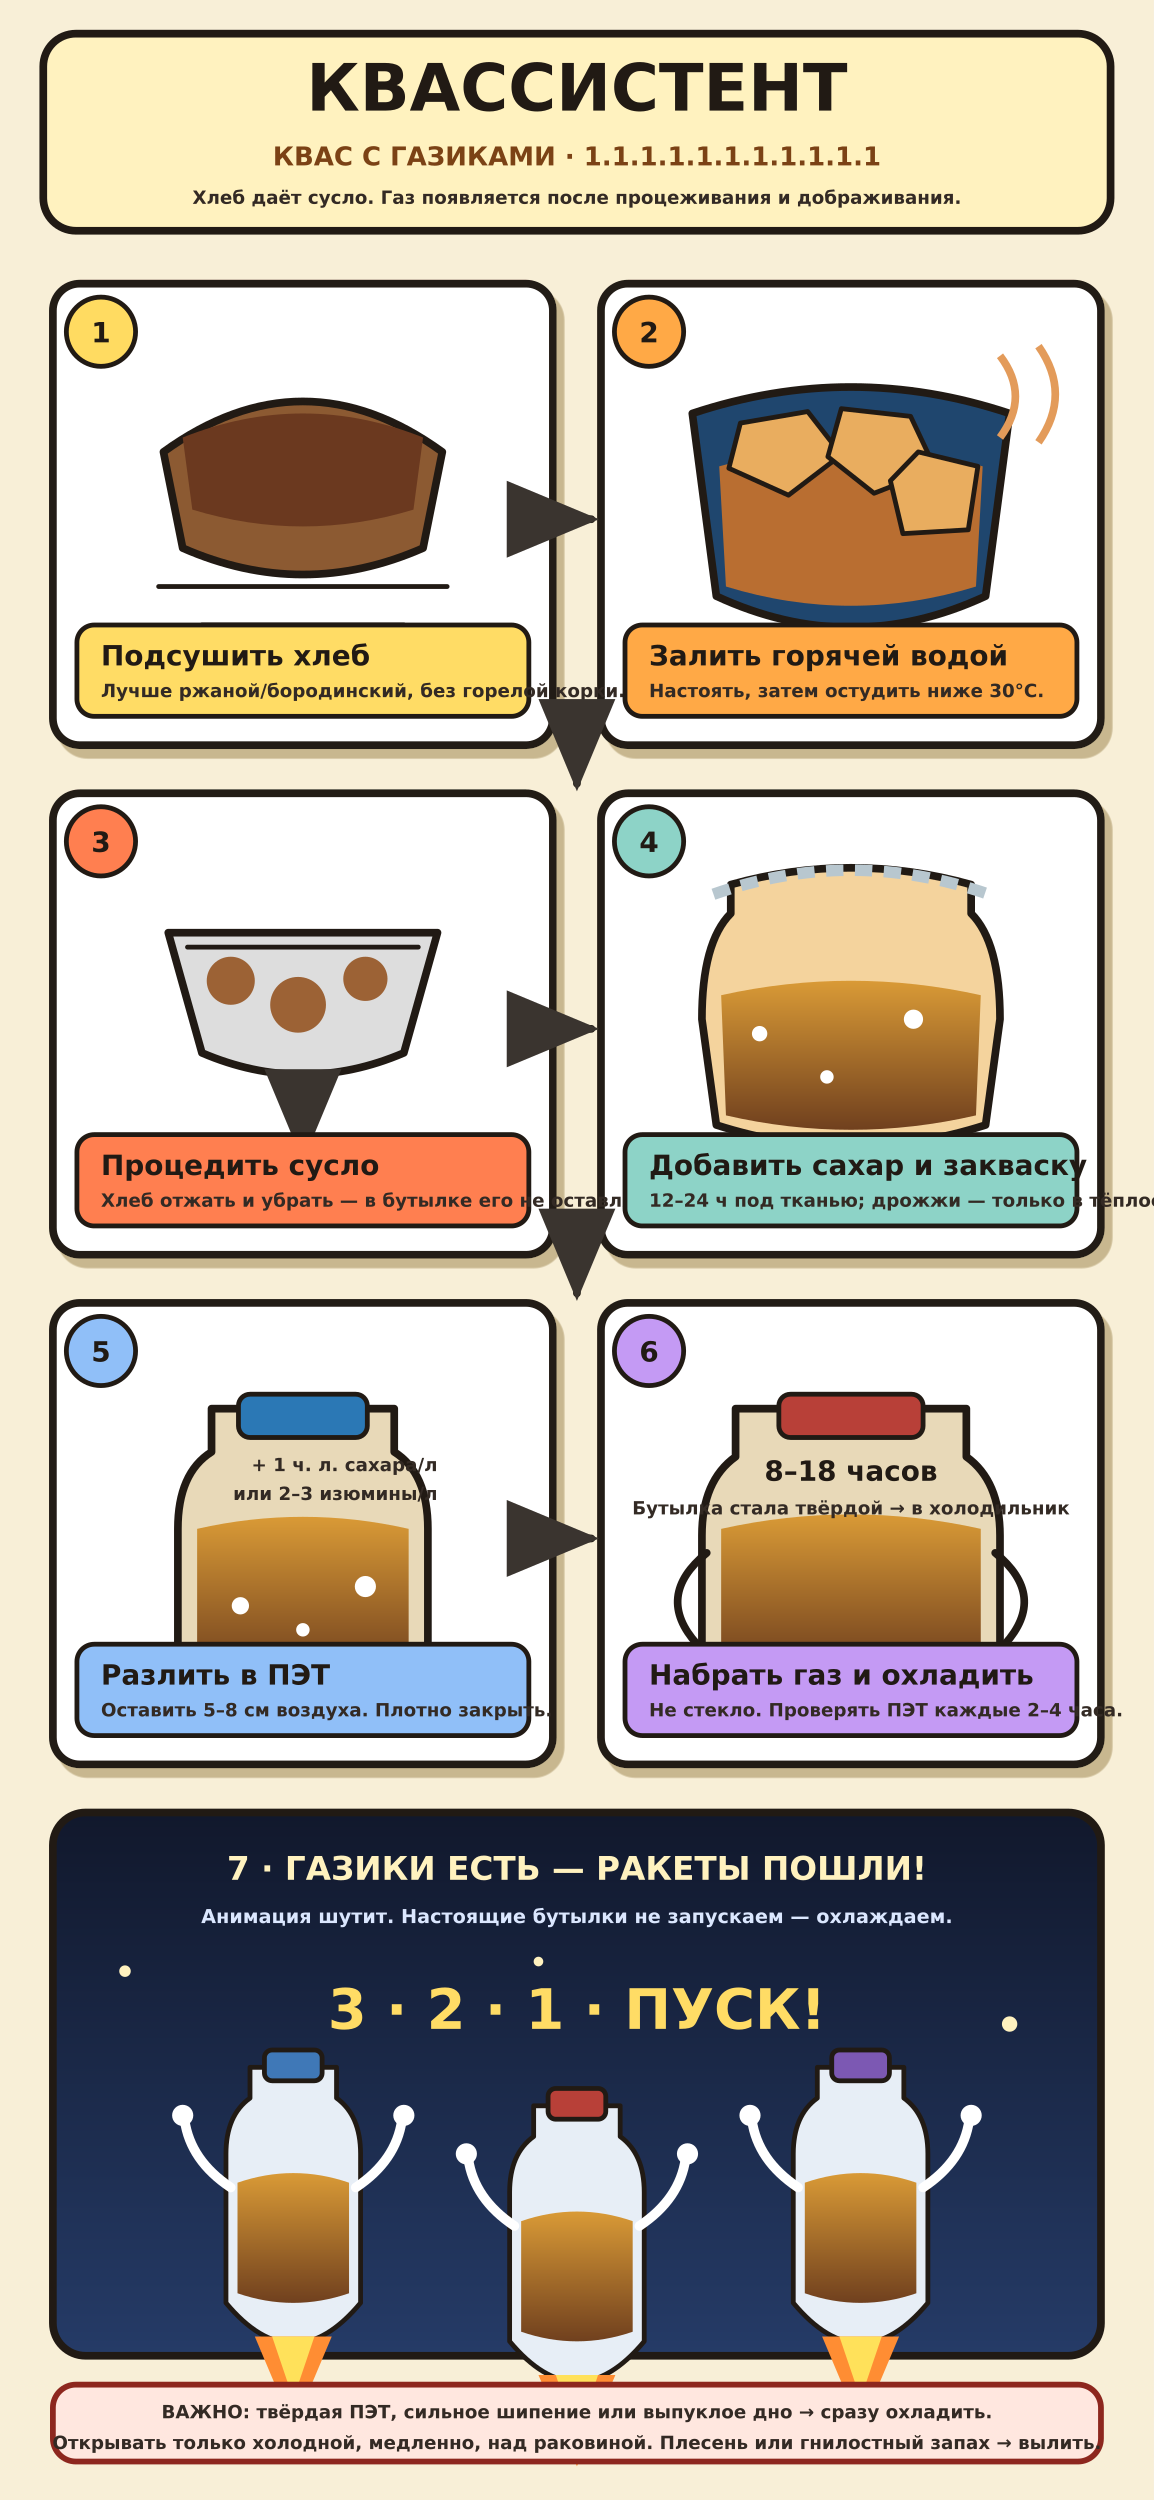
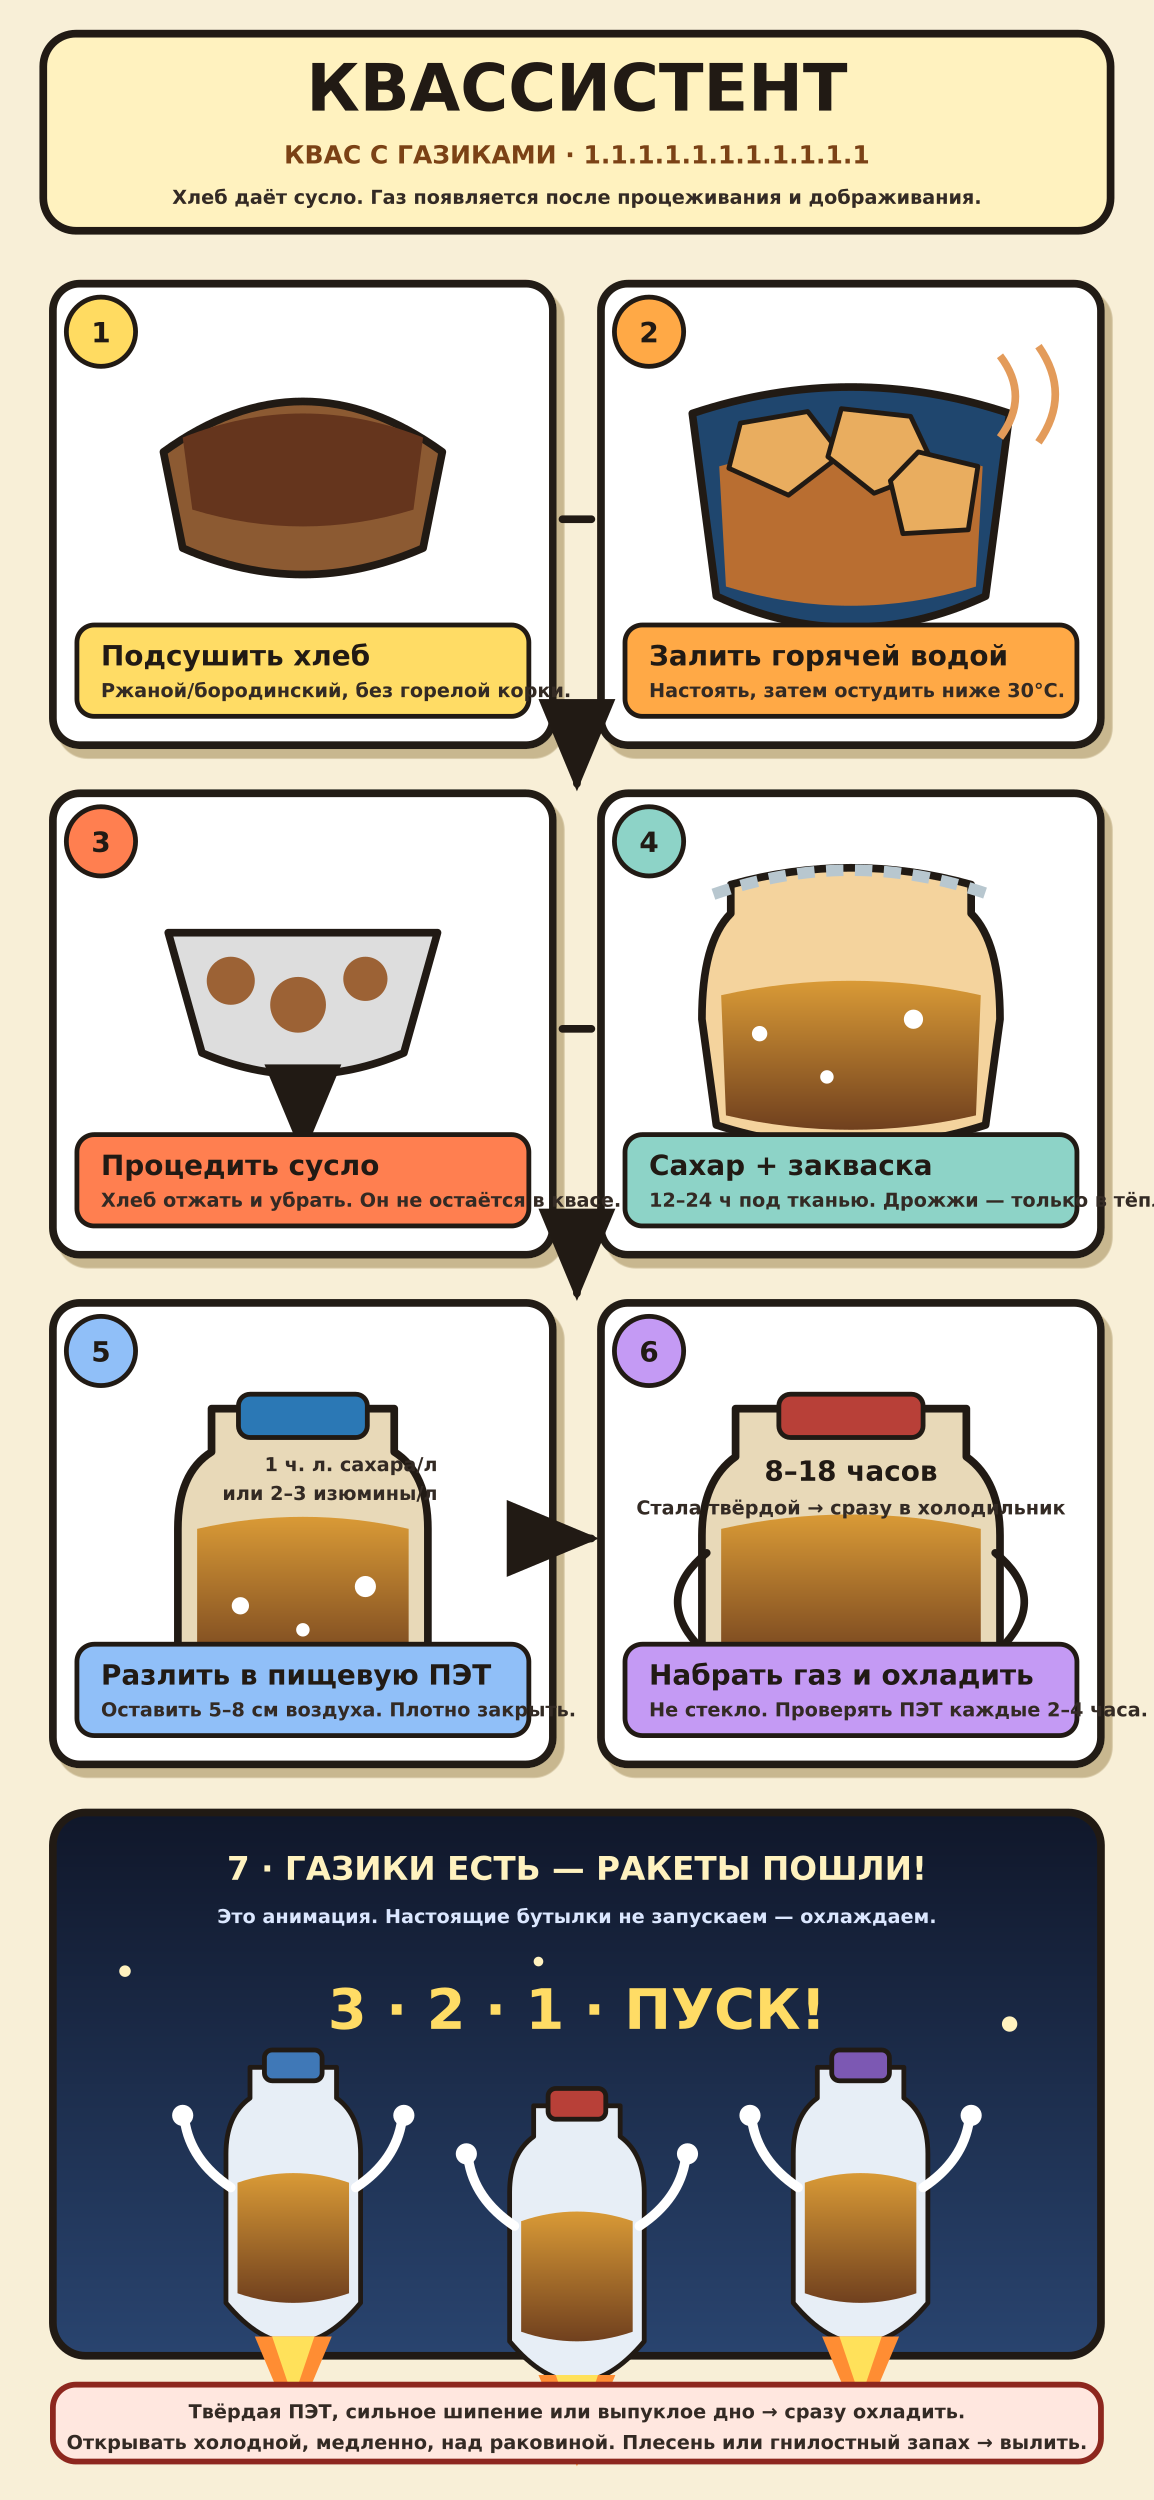
<svg xmlns="http://www.w3.org/2000/svg" width="1200" height="2600" viewBox="0 0 1200 2600" role="img" aria-labelledby="title desc">
  <defs>
    <style>
-       .title{font:900 68px "DejaVu Sans",sans-serif;fill:#211a14}.subtitle{font:700 27px "DejaVu Sans",sans-serif;fill:#7b4215}.panel-title{font:800 29px "DejaVu Sans",sans-serif;fill:#211a14}.body{font:500 21px "DejaVu Sans",sans-serif;fill:#332a24}.small{font:600 19px "DejaVu Sans",sans-serif;fill:#332a24}.n{font:900 29px "DejaVu Sans",sans-serif;fill:#211a14}.line{stroke:#211a14;stroke-width:8;stroke-linecap:round;stroke-linejoin:round}.thin{stroke:#211a14;stroke-width:5;stroke-linecap:round;stroke-linejoin:round}.bubble{animation:bubble 2.8s linear infinite;transform-box:fill-box;transform-origin:center}.b2{animation-delay:-.9s}.b3{animation-delay:-1.7s}.rocket{animation:launch 6s cubic-bezier(.7,0,.85,.45) 2.6s infinite;transform-box:fill-box;transform-origin:center}.rocket-b{animation-delay:2.6s}.rocket-c{animation-delay:2.6s}.flame{animation:flame .16s ease-in-out infinite alternate;transform-box:fill-box;transform-origin:top}.arm{animation:wave .55s ease-in-out infinite alternate;transform-box:fill-box;transform-origin:center}.countdown{animation:count 6s linear infinite}.star{animation:twinkle 1.1s ease-in-out infinite alternate}.s2{animation-delay:-.4s}.s3{animation-delay:-.8s}@keyframes bubble{0%{transform:translateY(35px) scale(.55);opacity:0}15%{opacity:1}90%{opacity:.85}100%{transform:translateY(-115px) scale(1.1);opacity:0}}@keyframes launch{0%,43%{transform:translateY(0)}48%{transform:translateY(12px)}58%{transform:translateY(-80px)}76%{transform:translateY(-620px)}77%,100%{transform:translateY(-620px);opacity:0}}@keyframes flame{from{transform:scaleY(.72)}to{transform:scaleY(1.25)}}@keyframes wave{from{transform:rotate(-10deg)}to{transform:rotate(12deg)}}@keyframes count{0%,8%{opacity:1}9%,16%{opacity:.4}17%,24%{opacity:1}25%,32%{opacity:.4}33%,43%{opacity:1}44%,100%{opacity:.15}}@keyframes twinkle{from{opacity:.25;transform:scale(.75)}to{opacity:1;transform:scale(1.2)}}@media(prefers-reduced-motion:reduce){.bubble,.rocket,.flame,.arm,.countdown,.star{animation:none!important}}
-     </style>
-     <marker id="arrow" markerWidth="14" markerHeight="14" refX="11" refY="5" orient="auto">
-       <path d="M0,0 L12,5 L0,10 z" fill="#3a342f" />
-     </marker>
-     <filter id="shadow" x="-20%" y="-20%" width="140%" height="140%">
+ .t{font:900 68px DejaVu Sans,sans-serif;fill:#211a14}.st{font:700 26px DejaVu Sans,sans-serif;fill:#7b4215}.h{font:800 29px DejaVu Sans,sans-serif;fill:#211a14}.p{font:600 20px DejaVu Sans,sans-serif;fill:#332a24}.num{font:900 29px DejaVu Sans,sans-serif;fill:#211a14}.ln{stroke:#211a14;stroke-width:8;stroke-linecap:round;stroke-linejoin:round}.th{stroke:#211a14;stroke-width:5;stroke-linecap:round;stroke-linejoin:round}.bubble{animation:bubble 2.6s linear infinite;transform-box:fill-box;transform-origin:center}.d2{animation-delay:-.8s}.d3{animation-delay:-1.6s}.launch{animation:launch 6s cubic-bezier(.7,0,.88,.45) 2.4s infinite;transform-box:fill-box;transform-origin:center}.flame{animation:flame .15s ease-in-out infinite alternate;transform-box:fill-box;transform-origin:top}.arm{animation:wave .5s ease-in-out infinite alternate;transform-box:fill-box;transform-origin:center}.count{animation:count 6s linear infinite}.star{animation:star 1s ease-in-out infinite alternate}.s2{animation-delay:-.4s}.s3{animation-delay:-.8s}@keyframes bubble{0%{transform:translateY(35px) scale(.5);opacity:0}15%{opacity:1}100%{transform:translateY(-120px) scale(1.15);opacity:0}}@keyframes launch{0%,42%{transform:translateY(0);opacity:1}47%{transform:translateY(14px);opacity:1}58%{transform:translateY(-85px);opacity:1}76%{transform:translateY(-650px);opacity:1}77%,100%{transform:translateY(-650px);opacity:0}}@keyframes flame{from{transform:scaleY(.68)}to{transform:scaleY(1.3)}}@keyframes wave{from{transform:rotate(-12deg)}to{transform:rotate(12deg)}}@keyframes count{0%,10%{opacity:1}11%,20%{opacity:.35}21%,30%{opacity:1}31%,40%{opacity:.35}41%,50%{opacity:1}51%,100%{opacity:.15}}@keyframes star{from{opacity:.25;transform:scale(.75)}to{opacity:1;transform:scale(1.2)}}@media(prefers-reduced-motion:reduce){.bubble,.launch,.flame,.arm,.count,.star{animation:none!important}}
+ </style>
+     <filter id="sh" x="-20%" y="-20%" width="140%" height="140%">
      <feDropShadow dx="8" dy="10" stdDeviation="0" flood-color="#c8b78f" />
    </filter>
-     <linearGradient id="kvass" x1="0" y1="0" x2="0" y2="1">
-       <stop offset="0" stop-color="#d99a36" />
+     <linearGradient id="k" x1="0" y1="0" x2="0" y2="1">
+       <stop stop-color="#d99a36" />
      <stop offset="1" stop-color="#70401e" />
    </linearGradient>
    <linearGradient id="sky" x1="0" y1="0" x2="0" y2="1">
-       <stop offset="0" stop-color="#11182c" />
-       <stop offset="1" stop-color="#253b67" />
+       <stop stop-color="#10172a" />
+       <stop offset="1" stop-color="#29446f" />
    </linearGradient>
+     <marker id="a" markerWidth="14" markerHeight="14" refX="11" refY="5" orient="auto">
+       <path d="M0 0l12 5-12 5z" fill="#211a14" />
+     </marker>
  </defs>
  <rect width="1200" height="2600" fill="#f8efd7" />
-   <rect x="45" y="35" width="1110" height="205" rx="34" fill="#fff2bf" class="line" />
-   <text x="600" y="115" text-anchor="middle" class="title">КВАССИСТЕНТ</text>
-   <text x="600" y="172" text-anchor="middle" class="subtitle">КВАС С ГАЗИКАМИ · 1.1.1.1.1.1.1.1.1.1.1</text>
-   <text x="600" y="212" text-anchor="middle" class="small">Хлеб даёт сусло. Газ появляется после процеживания и дображивания.</text>
-   <g filter="url(#shadow)">
-     <rect x="55" y="295" width="520" height="480" rx="28" fill="#fff" class="line" />
-     <rect x="625" y="295" width="520" height="480" rx="28" fill="#fff" class="line" />
-     <rect x="55" y="825" width="520" height="480" rx="28" fill="#fff" class="line" />
-     <rect x="625" y="825" width="520" height="480" rx="28" fill="#fff" class="line" />
-     <rect x="55" y="1355" width="520" height="480" rx="28" fill="#fff" class="line" />
-     <rect x="625" y="1355" width="520" height="480" rx="28" fill="#fff" class="line" />
+   <rect x="45" y="35" width="1110" height="205" rx="34" fill="#fff2bf" class="ln" />
+   <text x="600" y="115" text-anchor="middle" class="t">КВАССИСТЕНТ</text>
+   <text x="600" y="170" text-anchor="middle" class="st">КВАС С ГАЗИКАМИ · 1.1.1.1.1.1.1.1.1.1.1</text>
+   <text x="600" y="212" text-anchor="middle" class="p">Хлеб даёт сусло. Газ появляется после процеживания и дображивания.</text>
+   <g filter="url(#sh)" fill="#fff" class="ln">
+     <rect x="55" y="295" width="520" height="480" rx="28" />
+     <rect x="625" y="295" width="520" height="480" rx="28" />
+     <rect x="55" y="825" width="520" height="480" rx="28" />
+     <rect x="625" y="825" width="520" height="480" rx="28" />
+     <rect x="55" y="1355" width="520" height="480" rx="28" />
+     <rect x="625" y="1355" width="520" height="480" rx="28" />
  </g>
-   <circle cx="105" cy="345" r="36" fill="#ffdb61" class="thin" />
-   <text x="105" y="356" text-anchor="middle" class="n">1</text>
-   <path d="M170 470 Q315 365 460 470 L440 570 Q315 625 190 570 Z" fill="#8c5a32" class="line" />
-   <path d="M190 455 Q315 405 440 455 L430 530 Q315 565 200 530 Z" fill="#6b391f" />
-   <path d="M165 610 H465" class="thin" />
-   <path d="M210 650 H420" class="thin" />
-   <rect x="80" y="650" width="470" height="95" rx="18" fill="#ffdc65" class="thin" />
-   <text x="105" y="692" class="panel-title">Подсушить хлеб</text>
-   <text x="105" y="725" class="small">Лучше ржаной/бородинский, без горелой корки.</text>
-   <circle cx="675" cy="345" r="36" fill="#ffa946" class="thin" />
-   <text x="675" y="356" text-anchor="middle" class="n">2</text>
-   <path d="M720 430 Q885 375 1050 430 L1025 620 Q885 685 745 620 Z" fill="#1f466e" class="line" />
-   <path d="M748 485 Q885 445 1022 485 L1015 610 Q885 650 755 610 Z" fill="#b96e31" />
-   <g fill="#e9ad5f" class="thin">
+   <circle cx="105" cy="345" r="36" fill="#ffdb61" class="th" />
+   <text x="105" y="356" text-anchor="middle" class="num">1</text>
+   <path d="M170 470Q315 365 460 470l-20 100q-125 55-250 0z" fill="#8c5a32" class="ln" />
+   <path d="M190 455q125-50 250 0l-10 75q-115 35-230 0z" fill="#65351d" />
+   <rect x="80" y="650" width="470" height="95" rx="18" fill="#ffdc65" class="th" />
+   <text x="105" y="692" class="h">Подсушить хлеб</text>
+   <text x="105" y="725" class="p">Ржаной/бородинский, без горелой корки.</text>
+   <circle cx="675" cy="345" r="36" fill="#ffa946" class="th" />
+   <text x="675" y="356" text-anchor="middle" class="num">2</text>
+   <path d="M720 430q165-55 330 0l-25 190q-140 65-280 0z" fill="#1f466e" class="ln" />
+   <path d="M748 485q137-40 274 0l-7 125q-130 40-260 0z" fill="#b96e31" />
+   <g fill="#e9ad5f" class="th">
    <path d="M770 440l70-12 35 45-55 42-62-28z" />
    <path d="M875 425l72 8 26 55-64 25-48-38z" />
    <path d="M955 470l62 15-10 66-68 4-13-55z" />
  </g>
-   <path d="M1040 370 q32 42 0 85" fill="none" stroke="#e39b5a" stroke-width="8" />
-   <path d="M1080 360 q35 50 0 100" fill="none" stroke="#e39b5a" stroke-width="8" />
-   <rect x="650" y="650" width="470" height="95" rx="18" fill="#ffa946" class="thin" />
-   <text x="675" y="692" class="panel-title">Залить горячей водой</text>
-   <text x="675" y="725" class="small">Настоять, затем остудить ниже 30°C.</text>
-   <path d="M585 540 H615" class="line" fill="none" marker-end="url(#arrow)" />
-   <path d="M600 785 V815" class="line" fill="none" marker-end="url(#arrow)" />
-   <circle cx="105" cy="875" r="36" fill="#ff7f50" class="thin" />
-   <text x="105" y="886" text-anchor="middle" class="n">3</text>
-   <path d="M175 970 H455 L420 1095 Q315 1140 210 1095 Z" fill="#ddd" class="line" />
-   <path d="M195 985 H435" class="thin" />
+   <path d="M1040 370q32 42 0 85M1080 360q35 50 0 100" fill="none" stroke="#e39b5a" stroke-width="8" />
+   <rect x="650" y="650" width="470" height="95" rx="18" fill="#ffa946" class="th" />
+   <text x="675" y="692" class="h">Залить горячей водой</text>
+   <text x="675" y="725" class="p">Настоять, затем остудить ниже 30°C.</text>
+   <path d="M585 540h30M600 785v30" class="ln" fill="none" marker-end="url(#a)" />
+   <circle cx="105" cy="875" r="36" fill="#ff7f50" class="th" />
+   <text x="105" y="886" text-anchor="middle" class="num">3</text>
+   <path d="M175 970h280l-35 125q-105 45-210 0z" fill="#ddd" class="ln" />
  <g fill="#9c6235">
    <circle cx="240" cy="1020" r="25" />
    <circle cx="310" cy="1045" r="29" />
    <circle cx="380" cy="1018" r="23" />
  </g>
-   <path d="M315 1130 V1200" class="line" marker-end="url(#arrow)" />
-   <path d="M255 1205 Q315 1170 375 1205 L365 1240 Q315 1260 265 1240 Z" fill="url(#kvass)" class="thin" />
-   <rect x="80" y="1180" width="470" height="95" rx="18" fill="#ff7f50" class="thin" />
-   <text x="105" y="1222" class="panel-title">Процедить сусло</text>
-   <text x="105" y="1255" class="small">Хлеб отжать и убрать — в бутылке его не оставляют.</text>
-   <circle cx="675" cy="875" r="36" fill="#8dd3c7" class="thin" />
-   <text x="675" y="886" text-anchor="middle" class="n">4</text>
-   <path d="M760 950 L760 920 Q885 885 1010 920 L1010 950 Q1040 980 1040 1060 L1025 1170 Q885 1215 745 1170 L730 1060 Q730 980 760 950 Z" fill="#f4d39d" class="line" />
-   <path d="M750 1035 Q885 1005 1020 1035 L1015 1160 Q885 1190 755 1160 Z" fill="url(#kvass)" />
-   <path d="M742 930 Q885 880 1028 930" fill="none" stroke="#b8c7cf" stroke-width="12" stroke-dasharray="18 12" />
-   <circle cx="790" cy="1075" r="8" fill="#fff" />
-   <circle cx="860" cy="1120" r="7" fill="#fff" />
-   <circle cx="950" cy="1060" r="10" fill="#fff" />
-   <rect x="650" y="1180" width="470" height="95" rx="18" fill="#8dd3c7" class="thin" />
-   <text x="675" y="1222" class="panel-title">Добавить сахар и закваску</text>
-   <text x="675" y="1255" class="small">12–24 ч под тканью; дрожжи — только в тёплое сусло.</text>
-   <path d="M585 1070 H615" class="line" fill="none" marker-end="url(#arrow)" />
-   <path d="M600 1315 V1345" class="line" fill="none" marker-end="url(#arrow)" />
-   <circle cx="105" cy="1405" r="36" fill="#90bff8" class="thin" />
-   <text x="105" y="1416" text-anchor="middle" class="n">5</text>
-   <path d="M220 1465 h190 v45 q35 22 35 80 v145 q-65 55-130 55t-130-55v-145q0-58 35-80z" fill="#e8d9b8" class="line" />
-   <path d="M205 1590 Q315 1565 425 1590 V1725 Q315 1760 205 1725 Z" fill="url(#kvass)" />
-   <rect x="248" y="1450" width="134" height="45" rx="12" fill="#2b78b5" class="thin" />
-   <g>
-     <circle class="bubble" cx="250" cy="1670" r="9" fill="#fff" />
-     <circle class="bubble b2" cx="315" cy="1695" r="7" fill="#fff" />
-     <circle class="bubble b3" cx="380" cy="1650" r="11" fill="#fff" />
+   <path d="M315 1130v65" class="ln" marker-end="url(#a)" />
+   <rect x="80" y="1180" width="470" height="95" rx="18" fill="#ff7f50" class="th" />
+   <text x="105" y="1222" class="h">Процедить сусло</text>
+   <text x="105" y="1255" class="p">Хлеб отжать и убрать. Он не остаётся в квасе.</text>
+   <circle cx="675" cy="875" r="36" fill="#8dd3c7" class="th" />
+   <text x="675" y="886" text-anchor="middle" class="num">4</text>
+   <path d="M760 950v-30q125-35 250 0v30q30 30 30 110l-15 110q-140 45-280 0l-15-110q0-80 30-110z" fill="#f4d39d" class="ln" />
+   <path d="M750 1035q135-30 270 0l-5 125q-130 30-260 0z" fill="url(#k)" />
+   <path d="M742 930q143-50 286 0" fill="none" stroke="#b8c7cf" stroke-width="12" stroke-dasharray="18 12" />
+   <g fill="#fff">
+     <circle cx="790" cy="1075" r="8" />
+     <circle cx="860" cy="1120" r="7" />
+     <circle cx="950" cy="1060" r="10" />
  </g>
-   <text x="455" y="1530" class="small" text-anchor="end">+ 1 ч. л. сахара/л</text>
-   <text x="455" y="1560" class="small" text-anchor="end">или 2–3 изюмины/л</text>
-   <rect x="80" y="1710" width="470" height="95" rx="18" fill="#90bff8" class="thin" />
-   <text x="105" y="1752" class="panel-title">Разлить в ПЭТ</text>
-   <text x="105" y="1785" class="small">Оставить 5–8 см воздуха. Плотно закрыть.</text>
-   <circle cx="675" cy="1405" r="36" fill="#c49af4" class="thin" />
-   <text x="675" y="1416" text-anchor="middle" class="n">6</text>
-   <path d="M765 1465 h240 v50 q35 25 35 82 v130 q-75 55-155 55t-155-55v-130q0-57 35-82z" fill="#e8d9b8" class="line" />
-   <path d="M750 1590 Q885 1560 1020 1590 V1715 Q885 1755 750 1715 Z" fill="url(#kvass)" />
-   <rect x="810" y="1450" width="150" height="45" rx="12" fill="#b84038" class="thin" />
-   <path d="M735 1615 q-55 45-10 95" fill="none" class="line" />
-   <path d="M1035 1615 q55 45 10 95" fill="none" class="line" />
-   <text x="885" y="1540" text-anchor="middle" class="panel-title">8–18 часов</text>
-   <text x="885" y="1575" text-anchor="middle" class="small">Бутылка стала твёрдой → в холодильник</text>
-   <rect x="650" y="1710" width="470" height="95" rx="18" fill="#c49af4" class="thin" />
-   <text x="675" y="1752" class="panel-title">Набрать газ и охладить</text>
-   <text x="675" y="1785" class="small">Не стекло. Проверять ПЭТ каждые 2–4 часа.</text>
-   <path d="M585 1600 H615" class="line" fill="none" marker-end="url(#arrow)" />
-   <rect x="55" y="1885" width="1090" height="565" rx="34" fill="url(#sky)" class="line" />
+   <rect x="650" y="1180" width="470" height="95" rx="18" fill="#8dd3c7" class="th" />
+   <text x="675" y="1222" class="h">Сахар + закваска</text>
+   <text x="675" y="1255" class="p">12–24 ч под тканью. Дрожжи — только в тёплое.</text>
+   <path d="M585 1070h30M600 1315v30" class="ln" fill="none" marker-end="url(#a)" />
+   <circle cx="105" cy="1405" r="36" fill="#90bff8" class="th" />
+   <text x="105" y="1416" text-anchor="middle" class="num">5</text>
+   <path d="M220 1465h190v45q35 22 35 80v145q-65 55-130 55t-130-55v-145q0-58 35-80z" fill="#e8d9b8" class="ln" />
+   <path d="M205 1590q110-25 220 0v135q-110 35-220 0z" fill="url(#k)" />
+   <rect x="248" y="1450" width="134" height="45" rx="12" fill="#2b78b5" class="th" />
+   <g fill="#fff">
+     <circle class="bubble" cx="250" cy="1670" r="9" />
+     <circle class="bubble d2" cx="315" cy="1695" r="7" />
+     <circle class="bubble d3" cx="380" cy="1650" r="11" />
+   </g>
+   <text x="455" y="1530" text-anchor="end" class="p">1 ч. л. сахара/л</text>
+   <text x="455" y="1560" text-anchor="end" class="p">или 2–3 изюмины/л</text>
+   <rect x="80" y="1710" width="470" height="95" rx="18" fill="#90bff8" class="th" />
+   <text x="105" y="1752" class="h">Разлить в пищевую ПЭТ</text>
+   <text x="105" y="1785" class="p">Оставить 5–8 см воздуха. Плотно закрыть.</text>
+   <circle cx="675" cy="1405" r="36" fill="#c49af4" class="th" />
+   <text x="675" y="1416" text-anchor="middle" class="num">6</text>
+   <path d="M765 1465h240v50q35 25 35 82v130q-75 55-155 55t-155-55v-130q0-57 35-82z" fill="#e8d9b8" class="ln" />
+   <path d="M750 1590q135-30 270 0v125q-135 40-270 0z" fill="url(#k)" />
+   <rect x="810" y="1450" width="150" height="45" rx="12" fill="#b84038" class="th" />
+   <path d="M735 1615q-55 45-10 95M1035 1615q55 45 10 95" fill="none" class="ln" />
+   <text x="885" y="1540" text-anchor="middle" class="h">8–18 часов</text>
+   <text x="885" y="1575" text-anchor="middle" class="p">Стала твёрдой → сразу в холодильник</text>
+   <rect x="650" y="1710" width="470" height="95" rx="18" fill="#c49af4" class="th" />
+   <text x="675" y="1752" class="h">Набрать газ и охладить</text>
+   <text x="675" y="1785" class="p">Не стекло. Проверять ПЭТ каждые 2–4 часа.</text>
+   <path d="M585 1600h30" class="ln" fill="none" marker-end="url(#a)" />
+   <rect x="55" y="1885" width="1090" height="565" rx="34" fill="url(#sky)" class="ln" />
  <text x="600" y="1955" text-anchor="middle" font-family="DejaVu Sans,sans-serif" font-size="34" font-weight="900" fill="#fff2bf">7 · ГАЗИКИ ЕСТЬ — РАКЕТЫ ПОШЛИ!</text>
-   <text x="600" y="2000" text-anchor="middle" font-family="DejaVu Sans,sans-serif" font-size="20" font-weight="600" fill="#dbe7ff">Анимация шутит. Настоящие бутылки не запускаем — охлаждаем.</text>
+   <text x="600" y="2000" text-anchor="middle" font-family="DejaVu Sans,sans-serif" font-size="20" font-weight="600" fill="#dbe7ff">Это анимация. Настоящие бутылки не запускаем — охлаждаем.</text>
  <g fill="#fff2bf">
    <circle class="star" cx="130" cy="2050" r="6" />
    <circle class="star s2" cx="1050" cy="2105" r="8" />
    <circle class="star s3" cx="560" cy="2040" r="5" />
    <circle class="star s2" cx="335" cy="2160" r="7" />
    <circle class="star" cx="860" cy="2165" r="5" />
  </g>
-   <text class="countdown" x="600" y="2110" text-anchor="middle" font-family="DejaVu Sans,sans-serif" font-size="58" font-weight="900" fill="#ffdc65">3 · 2 · 1 · ПУСК!</text>
-   <g class="rocket rocket-a" transform="translate(205 2150)">
-     <path d="M55 0 h90 v32 q25 18 25 58 v155 q-35 42-70 42t-70-42V90q0-40 25-58z" fill="#e7eef6" class="thin" />
-     <path d="M42 120 Q100 100 158 120 V235 Q100 255 42 235 Z" fill="url(#kvass)" />
-     <rect x="70" y="-18" width="60" height="32" rx="8" fill="#3f78b7" class="thin" />
-     <g class="arm">
-       <path d="M35 125 q-42-28-48-70" fill="none" stroke="#fff" stroke-width="10" stroke-linecap="round" />
-       <circle cx="-15" cy="50" r="11" fill="#fff" />
+   <text class="count" x="600" y="2110" text-anchor="middle" font-family="DejaVu Sans,sans-serif" font-size="58" font-weight="900" fill="#ffdc65">3 · 2 · 1 · ПУСК!</text>
+   <g transform="translate(205 2150)">
+     <g class="launch">
+       <path d="M55 0h90v32q25 18 25 58v155q-35 42-70 42t-70-42V90q0-40 25-58z" fill="#e7eef6" class="th" />
+       <path d="M42 120q58-20 116 0v115q-58 20-116 0z" fill="url(#k)" />
+       <rect x="70" y="-18" width="60" height="32" rx="8" fill="#3f78b7" class="th" />
+       <g class="arm">
+         <path d="M35 125q-42-28-48-70" fill="none" stroke="#fff" stroke-width="10" stroke-linecap="round" />
+         <circle cx="-15" cy="50" r="11" fill="#fff" />
+       </g>
+       <g class="arm">
+         <path d="M165 125q42-28 48-70" fill="none" stroke="#fff" stroke-width="10" stroke-linecap="round" />
+         <circle cx="215" cy="50" r="11" fill="#fff" />
+       </g>
+       <path d="M60 280l40 95 40-95z" fill="#ff8d33" class="flame" />
+       <path d="M78 280l22 65 22-65z" fill="#ffe15a" class="flame" />
    </g>
-     <g class="arm">
-       <path d="M165 125 q42-28 48-70" fill="none" stroke="#fff" stroke-width="10" stroke-linecap="round" />
-       <circle cx="215" cy="50" r="11" fill="#fff" />
+   </g>
+   <g transform="translate(500 2190)">
+     <g class="launch">
+       <path d="M55 0h90v32q25 18 25 58v155q-35 42-70 42t-70-42V90q0-40 25-58z" fill="#e7eef6" class="th" />
+       <path d="M42 120q58-20 116 0v115q-58 20-116 0z" fill="url(#k)" />
+       <rect x="70" y="-18" width="60" height="32" rx="8" fill="#b84038" class="th" />
+       <g class="arm">
+         <path d="M35 125q-42-28-48-70" fill="none" stroke="#fff" stroke-width="10" stroke-linecap="round" />
+         <circle cx="-15" cy="50" r="11" fill="#fff" />
+       </g>
+       <g class="arm">
+         <path d="M165 125q42-28 48-70" fill="none" stroke="#fff" stroke-width="10" stroke-linecap="round" />
+         <circle cx="215" cy="50" r="11" fill="#fff" />
+       </g>
+       <path d="M60 280l40 95 40-95z" fill="#ff8d33" class="flame" />
+       <path d="M78 280l22 65 22-65z" fill="#ffe15a" class="flame" />
    </g>
-     <path d="M60 280 l40 95 40-95z" fill="#ff8d33" class="flame" />
-     <path d="M78 280 l22 65 22-65z" fill="#ffe15a" class="flame" />
  </g>
-   <g class="rocket rocket-b" transform="translate(500 2190)">
-     <path d="M55 0 h90 v32 q25 18 25 58 v155 q-35 42-70 42t-70-42V90q0-40 25-58z" fill="#e7eef6" class="thin" />
-     <path d="M42 120 Q100 100 158 120 V235 Q100 255 42 235 Z" fill="url(#kvass)" />
-     <rect x="70" y="-18" width="60" height="32" rx="8" fill="#b84038" class="thin" />
-     <g class="arm">
-       <path d="M35 125 q-42-28-48-70" fill="none" stroke="#fff" stroke-width="10" stroke-linecap="round" />
-       <circle cx="-15" cy="50" r="11" fill="#fff" />
+   <g transform="translate(795 2150)">
+     <g class="launch">
+       <path d="M55 0h90v32q25 18 25 58v155q-35 42-70 42t-70-42V90q0-40 25-58z" fill="#e7eef6" class="th" />
+       <path d="M42 120q58-20 116 0v115q-58 20-116 0z" fill="url(#k)" />
+       <rect x="70" y="-18" width="60" height="32" rx="8" fill="#7c58b3" class="th" />
+       <g class="arm">
+         <path d="M35 125q-42-28-48-70" fill="none" stroke="#fff" stroke-width="10" stroke-linecap="round" />
+         <circle cx="-15" cy="50" r="11" fill="#fff" />
+       </g>
+       <g class="arm">
+         <path d="M165 125q42-28 48-70" fill="none" stroke="#fff" stroke-width="10" stroke-linecap="round" />
+         <circle cx="215" cy="50" r="11" fill="#fff" />
+       </g>
+       <path d="M60 280l40 95 40-95z" fill="#ff8d33" class="flame" />
+       <path d="M78 280l22 65 22-65z" fill="#ffe15a" class="flame" />
    </g>
-     <g class="arm">
-       <path d="M165 125 q42-28 48-70" fill="none" stroke="#fff" stroke-width="10" stroke-linecap="round" />
-       <circle cx="215" cy="50" r="11" fill="#fff" />
-     </g>
-     <path d="M60 280 l40 95 40-95z" fill="#ff8d33" class="flame" />
-     <path d="M78 280 l22 65 22-65z" fill="#ffe15a" class="flame" />
-   </g>
-   <g class="rocket rocket-c" transform="translate(795 2150)">
-     <path d="M55 0 h90 v32 q25 18 25 58 v155 q-35 42-70 42t-70-42V90q0-40 25-58z" fill="#e7eef6" class="thin" />
-     <path d="M42 120 Q100 100 158 120 V235 Q100 255 42 235 Z" fill="url(#kvass)" />
-     <rect x="70" y="-18" width="60" height="32" rx="8" fill="#7c58b3" class="thin" />
-     <g class="arm">
-       <path d="M35 125 q-42-28-48-70" fill="none" stroke="#fff" stroke-width="10" stroke-linecap="round" />
-       <circle cx="-15" cy="50" r="11" fill="#fff" />
-     </g>
-     <g class="arm">
-       <path d="M165 125 q42-28 48-70" fill="none" stroke="#fff" stroke-width="10" stroke-linecap="round" />
-       <circle cx="215" cy="50" r="11" fill="#fff" />
-     </g>
-     <path d="M60 280 l40 95 40-95z" fill="#ff8d33" class="flame" />
-     <path d="M78 280 l22 65 22-65z" fill="#ffe15a" class="flame" />
  </g>
  <rect x="55" y="2480" width="1090" height="80" rx="24" fill="#ffe7df" stroke="#8d271e" stroke-width="6" />
-   <text x="600" y="2515" text-anchor="middle" class="small" fill="#8d271e">ВАЖНО: твёрдая ПЭТ, сильное шипение или выпуклое дно → сразу охладить.</text>
-   <text x="600" y="2547" text-anchor="middle" class="small" fill="#8d271e">Открывать только холодной, медленно, над раковиной. Плесень или гнилостный запах → вылить.</text>
+   <text x="600" y="2515" text-anchor="middle" class="p" fill="#8d271e">Твёрдая ПЭТ, сильное шипение или выпуклое дно → сразу охладить.</text>
+   <text x="600" y="2547" text-anchor="middle" class="p" fill="#8d271e">Открывать холодной, медленно, над раковиной. Плесень или гнилостный запах → вылить.</text>
</svg>
